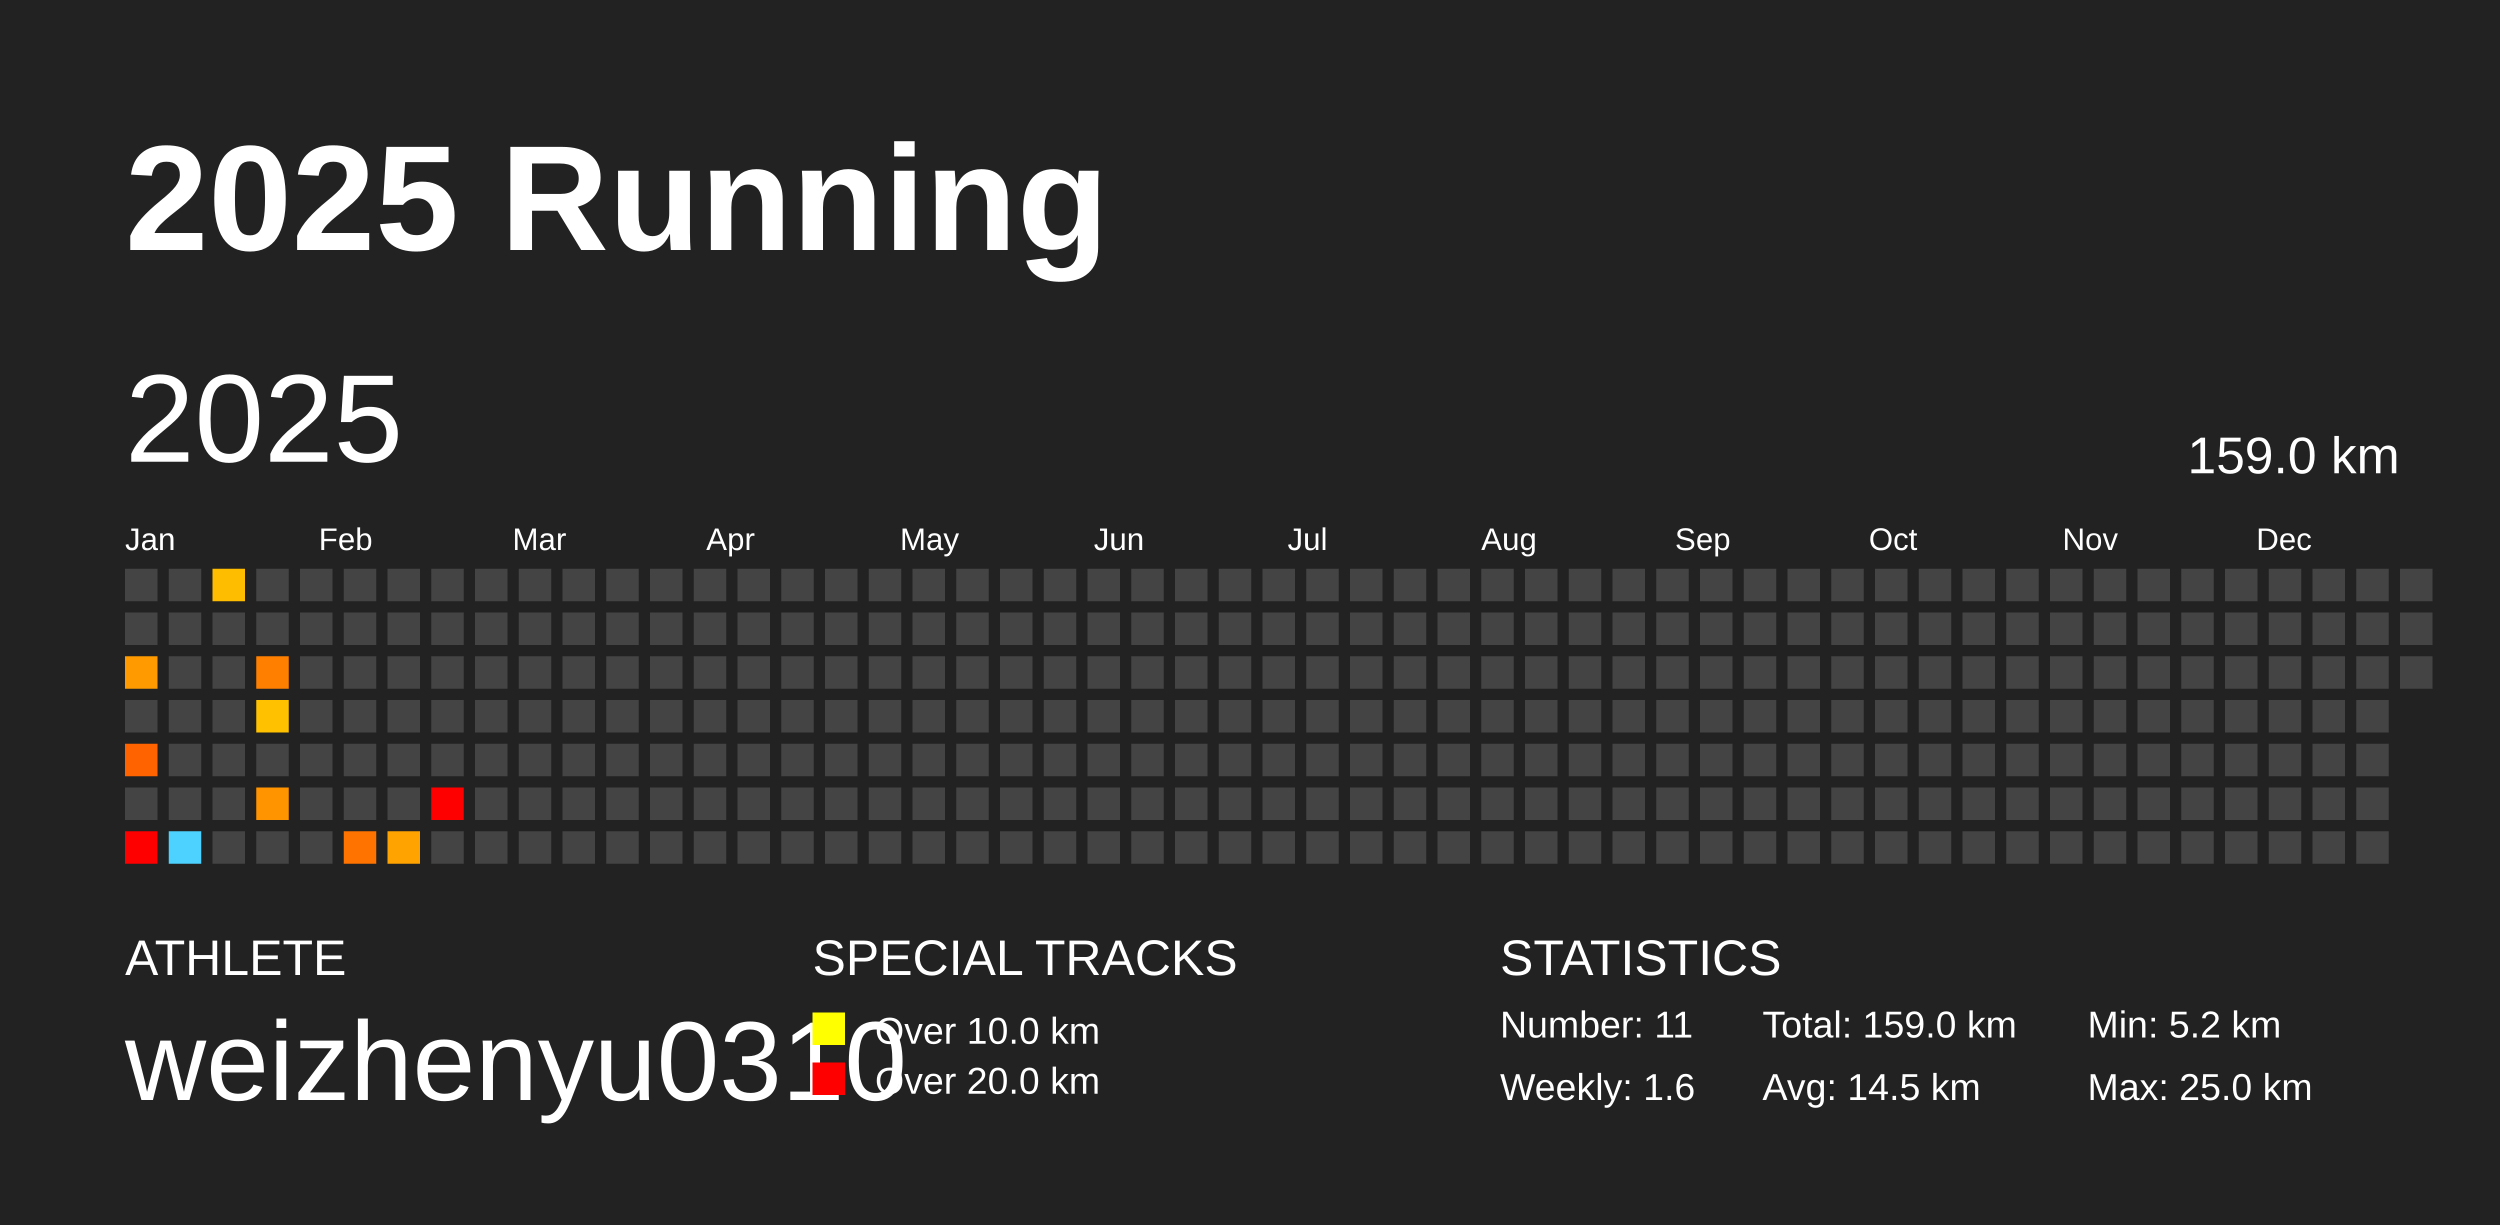
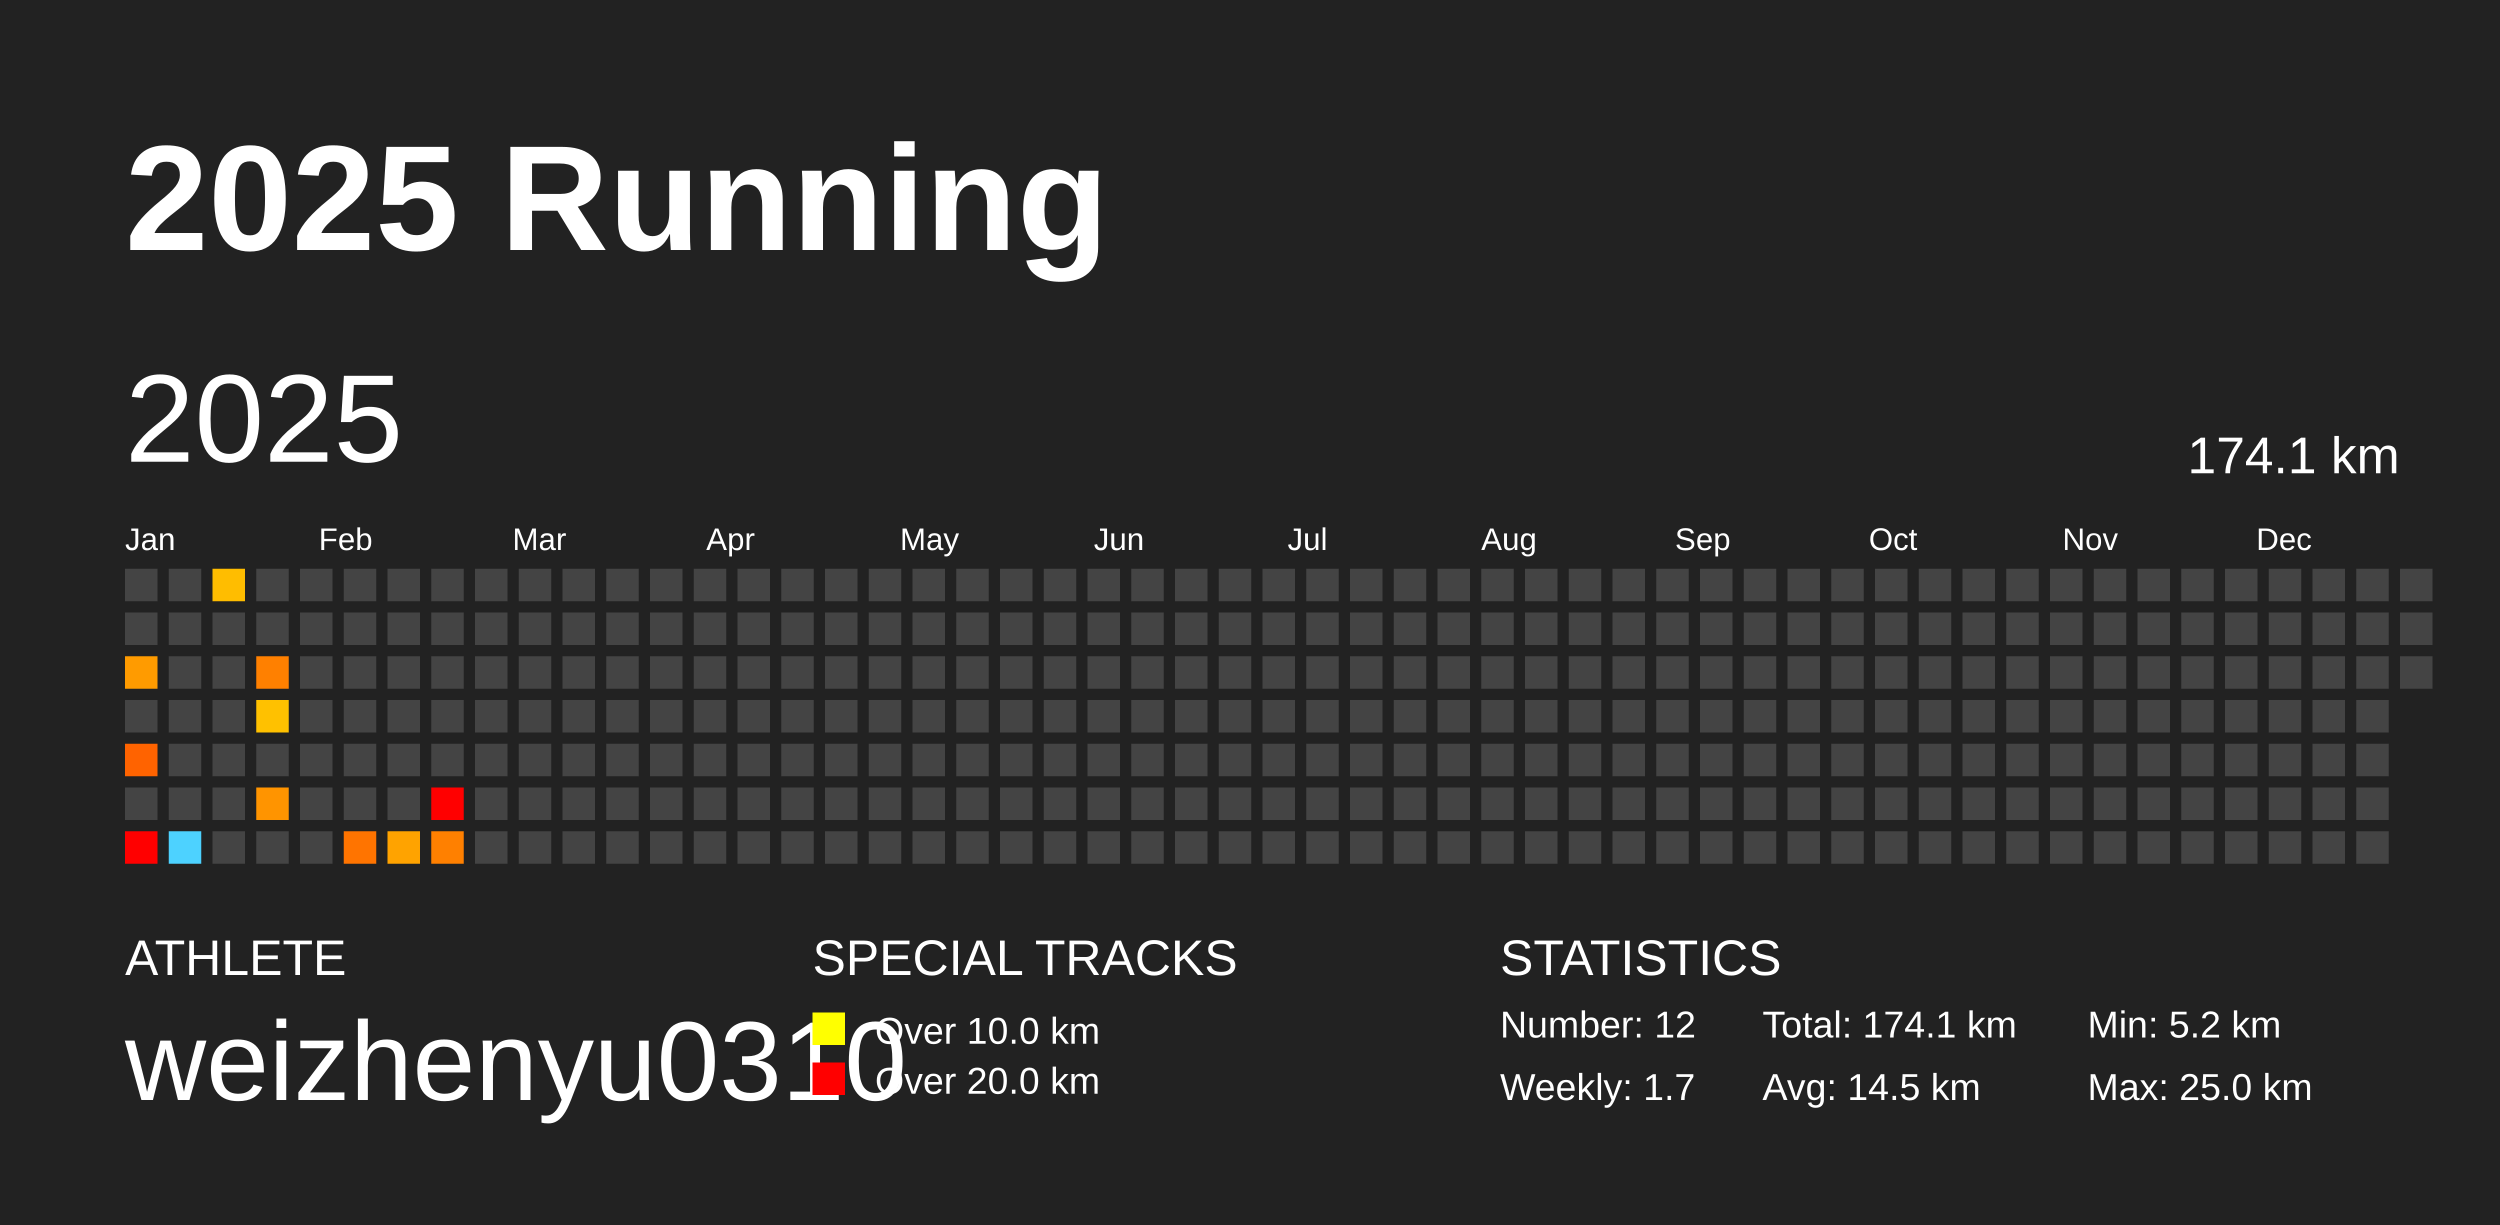
<svg xmlns="http://www.w3.org/2000/svg" baseProfile="full" height="98mm" version="1.1" viewBox="0,0,200,98" width="200mm">
  <defs />
  <rect fill="#222222" height="98" width="200" x="0" y="0" />
  <text fill="#FFFFFF" style="font-size:12px; font-family:Arial; font-weight:bold;" x="10" y="20">2025 Running</text>
  <text fill="#FFFFFF" style="font-size:4px; font-family:Arial" x="10" y="78">ATHLETE</text>
  <text fill="#FFFFFF" style="font-size:9px; font-family:Arial" x="10" y="88">weizhenyu0310</text>
  <text fill="#FFFFFF" style="font-size:4px; font-family:Arial" x="65" y="78">SPECIAL TRACKS</text>
  <rect fill="yellow" height="2.6" width="2.6" x="65" y="81" />
  <text fill="#FFFFFF" style="font-size:3px; font-family:Arial" x="70" y="83.5">Over 10.0 km</text>
  <rect fill="red" height="2.6" width="2.6" x="65" y="85" />
  <text fill="#FFFFFF" style="font-size:3px; font-family:Arial" x="70" y="87.5">Over 20.0 km</text>
  <text fill="#FFFFFF" style="font-size:4px; font-family:Arial" x="120" y="78">STATISTICS</text>
-   <text fill="#FFFFFF" style="font-size:3px; font-family:Arial" x="120" y="83">Number: 11</text>
-   <text fill="#FFFFFF" style="font-size:3px; font-family:Arial" x="120" y="88">Weekly: 1.6</text>
-   <text fill="#FFFFFF" style="font-size:3px; font-family:Arial" x="141" y="83">Total: 159.0 km</text>
+   <text fill="#FFFFFF" style="font-size:3px; font-family:Arial" x="120" y="83">Number: 12</text>
+   <text fill="#FFFFFF" style="font-size:3px; font-family:Arial" x="120" y="88">Weekly: 1.7</text>
+   <text fill="#FFFFFF" style="font-size:3px; font-family:Arial" x="141" y="83">Total: 174.1 km</text>
  <text fill="#FFFFFF" style="font-size:3px; font-family:Arial" x="141" y="88">Avg: 14.5 km</text>
  <text fill="#FFFFFF" style="font-size:3px; font-family:Arial" x="167" y="83">Min: 5.2 km</text>
  <text fill="#FFFFFF" style="font-size:3px; font-family:Arial" x="167" y="88">Max: 25.0 km</text>
  <text dominant-baseline="hanging" fill="#FFFFFF" style="font-size:10.0px; font-family:Arial;" x="10" y="30">2025</text>
-   <text dominant-baseline="hanging" fill="#FFFFFF" style="font-size:4.125px; font-family:Arial;" x="175" y="35">159.0 km</text>
+   <text dominant-baseline="hanging" fill="#FFFFFF" style="font-size:4.125px; font-family:Arial;" x="175" y="35">174.1 km</text>
  <text fill="#FFFFFF" style="font-size:2.5px; font-family:Arial" x="10.0" y="44">Jan</text>
  <text fill="#FFFFFF" style="font-size:2.5px; font-family:Arial" x="25.5" y="44">Feb</text>
  <text fill="#FFFFFF" style="font-size:2.5px; font-family:Arial" x="41.0" y="44">Mar</text>
  <text fill="#FFFFFF" style="font-size:2.5px; font-family:Arial" x="56.5" y="44">Apr</text>
  <text fill="#FFFFFF" style="font-size:2.5px; font-family:Arial" x="72.0" y="44">May</text>
  <text fill="#FFFFFF" style="font-size:2.5px; font-family:Arial" x="87.5" y="44">Jun</text>
  <text fill="#FFFFFF" style="font-size:2.5px; font-family:Arial" x="103.0" y="44">Jul</text>
  <text fill="#FFFFFF" style="font-size:2.5px; font-family:Arial" x="118.5" y="44">Aug</text>
  <text fill="#FFFFFF" style="font-size:2.5px; font-family:Arial" x="134.0" y="44">Sep</text>
  <text fill="#FFFFFF" style="font-size:2.5px; font-family:Arial" x="149.5" y="44">Oct</text>
  <text fill="#FFFFFF" style="font-size:2.5px; font-family:Arial" x="165.0" y="44">Nov</text>
  <text fill="#FFFFFF" style="font-size:2.5px; font-family:Arial" x="180.5" y="44">Dec</text>
  <rect fill="#444444" height="2.6" width="2.6" x="10.0" y="45.5" />
  <rect fill="#444444" height="2.6" width="2.6" x="10.0" y="49.0" />
  <rect fill="#ff9b00" height="2.6" width="2.6" x="10.0" y="52.5" />
  <rect fill="#444444" height="2.6" width="2.6" x="10.0" y="56.0" />
  <rect fill="#ff6300" height="2.6" width="2.6" x="10.0" y="59.5" />
  <rect fill="#444444" height="2.6" width="2.6" x="10.0" y="63.0" />
  <rect fill="red" height="2.6" width="2.6" x="10.0" y="66.5" />
  <rect fill="#444444" height="2.6" width="2.6" x="13.5" y="45.5" />
  <rect fill="#444444" height="2.6" width="2.6" x="13.5" y="49.0" />
  <rect fill="#444444" height="2.6" width="2.6" x="13.5" y="52.5" />
  <rect fill="#444444" height="2.6" width="2.6" x="13.5" y="56.0" />
  <rect fill="#444444" height="2.6" width="2.6" x="13.5" y="59.5" />
  <rect fill="#444444" height="2.6" width="2.6" x="13.5" y="63.0" />
  <rect fill="#4dd2ff" height="2.6" width="2.6" x="13.5" y="66.5" />
  <rect fill="#ffbd00" height="2.6" width="2.6" x="17.0" y="45.5" />
  <rect fill="#444444" height="2.6" width="2.6" x="17.0" y="49.0" />
  <rect fill="#444444" height="2.6" width="2.6" x="17.0" y="52.5" />
  <rect fill="#444444" height="2.6" width="2.6" x="17.0" y="56.0" />
  <rect fill="#444444" height="2.6" width="2.6" x="17.0" y="59.5" />
  <rect fill="#444444" height="2.6" width="2.6" x="17.0" y="63.0" />
  <rect fill="#444444" height="2.6" width="2.6" x="17.0" y="66.5" />
  <rect fill="#444444" height="2.6" width="2.6" x="20.5" y="45.5" />
  <rect fill="#444444" height="2.6" width="2.6" x="20.5" y="49.0" />
  <rect fill="#ff8000" height="2.6" width="2.6" x="20.5" y="52.5" />
  <rect fill="#ffc100" height="2.6" width="2.6" x="20.5" y="56.0" />
  <rect fill="#444444" height="2.6" width="2.6" x="20.5" y="59.5" />
  <rect fill="#ff9400" height="2.6" width="2.6" x="20.5" y="63.0" />
  <rect fill="#444444" height="2.6" width="2.6" x="20.5" y="66.5" />
  <rect fill="#444444" height="2.6" width="2.6" x="24.0" y="45.5" />
  <rect fill="#444444" height="2.6" width="2.6" x="24.0" y="49.0" />
  <rect fill="#444444" height="2.6" width="2.6" x="24.0" y="52.5" />
  <rect fill="#444444" height="2.6" width="2.6" x="24.0" y="56.0" />
  <rect fill="#444444" height="2.6" width="2.6" x="24.0" y="59.5" />
  <rect fill="#444444" height="2.6" width="2.6" x="24.0" y="63.0" />
  <rect fill="#444444" height="2.6" width="2.6" x="24.0" y="66.5" />
  <rect fill="#444444" height="2.6" width="2.6" x="27.5" y="45.5" />
  <rect fill="#444444" height="2.6" width="2.6" x="27.5" y="49.0" />
  <rect fill="#444444" height="2.6" width="2.6" x="27.5" y="52.5" />
  <rect fill="#444444" height="2.6" width="2.6" x="27.5" y="56.0" />
  <rect fill="#444444" height="2.6" width="2.6" x="27.5" y="59.5" />
  <rect fill="#444444" height="2.6" width="2.6" x="27.5" y="63.0" />
  <rect fill="#ff7400" height="2.6" width="2.6" x="27.5" y="66.5" />
  <rect fill="#444444" height="2.6" width="2.6" x="31.0" y="45.5" />
  <rect fill="#444444" height="2.6" width="2.6" x="31.0" y="49.0" />
  <rect fill="#444444" height="2.6" width="2.6" x="31.0" y="52.5" />
  <rect fill="#444444" height="2.6" width="2.6" x="31.0" y="56.0" />
  <rect fill="#444444" height="2.6" width="2.6" x="31.0" y="59.5" />
  <rect fill="#444444" height="2.6" width="2.6" x="31.0" y="63.0" />
  <rect fill="#ffa300" height="2.6" width="2.6" x="31.0" y="66.5" />
  <rect fill="#444444" height="2.6" width="2.6" x="34.5" y="45.5" />
  <rect fill="#444444" height="2.6" width="2.6" x="34.5" y="49.0" />
  <rect fill="#444444" height="2.6" width="2.6" x="34.5" y="52.5" />
  <rect fill="#444444" height="2.6" width="2.6" x="34.5" y="56.0" />
  <rect fill="#444444" height="2.6" width="2.6" x="34.5" y="59.5" />
  <rect fill="red" height="2.6" width="2.6" x="34.5" y="63.0" />
-   <rect fill="#444444" height="2.6" width="2.6" x="34.5" y="66.5" />
+   <rect fill="#ff8000" height="2.6" width="2.6" x="34.5" y="66.5" />
  <rect fill="#444444" height="2.6" width="2.6" x="38.0" y="45.5" />
  <rect fill="#444444" height="2.6" width="2.6" x="38.0" y="49.0" />
  <rect fill="#444444" height="2.6" width="2.6" x="38.0" y="52.5" />
  <rect fill="#444444" height="2.6" width="2.6" x="38.0" y="56.0" />
  <rect fill="#444444" height="2.6" width="2.6" x="38.0" y="59.5" />
  <rect fill="#444444" height="2.6" width="2.6" x="38.0" y="63.0" />
  <rect fill="#444444" height="2.6" width="2.6" x="38.0" y="66.5" />
  <rect fill="#444444" height="2.6" width="2.6" x="41.5" y="45.5" />
  <rect fill="#444444" height="2.6" width="2.6" x="41.5" y="49.0" />
  <rect fill="#444444" height="2.6" width="2.6" x="41.5" y="52.5" />
  <rect fill="#444444" height="2.6" width="2.6" x="41.5" y="56.0" />
  <rect fill="#444444" height="2.6" width="2.6" x="41.5" y="59.5" />
  <rect fill="#444444" height="2.6" width="2.6" x="41.5" y="63.0" />
  <rect fill="#444444" height="2.6" width="2.6" x="41.5" y="66.5" />
  <rect fill="#444444" height="2.6" width="2.6" x="45.0" y="45.5" />
  <rect fill="#444444" height="2.6" width="2.6" x="45.0" y="49.0" />
  <rect fill="#444444" height="2.6" width="2.6" x="45.0" y="52.5" />
  <rect fill="#444444" height="2.6" width="2.6" x="45.0" y="56.0" />
  <rect fill="#444444" height="2.6" width="2.6" x="45.0" y="59.5" />
  <rect fill="#444444" height="2.6" width="2.6" x="45.0" y="63.0" />
  <rect fill="#444444" height="2.6" width="2.6" x="45.0" y="66.5" />
  <rect fill="#444444" height="2.6" width="2.6" x="48.5" y="45.5" />
  <rect fill="#444444" height="2.6" width="2.6" x="48.5" y="49.0" />
  <rect fill="#444444" height="2.6" width="2.6" x="48.5" y="52.5" />
  <rect fill="#444444" height="2.6" width="2.6" x="48.5" y="56.0" />
  <rect fill="#444444" height="2.6" width="2.6" x="48.5" y="59.5" />
  <rect fill="#444444" height="2.6" width="2.6" x="48.5" y="63.0" />
  <rect fill="#444444" height="2.6" width="2.6" x="48.5" y="66.5" />
  <rect fill="#444444" height="2.6" width="2.6" x="52.0" y="45.5" />
  <rect fill="#444444" height="2.6" width="2.6" x="52.0" y="49.0" />
  <rect fill="#444444" height="2.6" width="2.6" x="52.0" y="52.5" />
  <rect fill="#444444" height="2.6" width="2.6" x="52.0" y="56.0" />
  <rect fill="#444444" height="2.6" width="2.6" x="52.0" y="59.5" />
  <rect fill="#444444" height="2.6" width="2.6" x="52.0" y="63.0" />
  <rect fill="#444444" height="2.6" width="2.6" x="52.0" y="66.5" />
  <rect fill="#444444" height="2.6" width="2.6" x="55.5" y="45.5" />
  <rect fill="#444444" height="2.6" width="2.6" x="55.5" y="49.0" />
  <rect fill="#444444" height="2.6" width="2.6" x="55.5" y="52.5" />
  <rect fill="#444444" height="2.6" width="2.6" x="55.5" y="56.0" />
  <rect fill="#444444" height="2.6" width="2.6" x="55.5" y="59.5" />
  <rect fill="#444444" height="2.6" width="2.6" x="55.5" y="63.0" />
  <rect fill="#444444" height="2.6" width="2.6" x="55.5" y="66.5" />
  <rect fill="#444444" height="2.6" width="2.6" x="59.0" y="45.5" />
  <rect fill="#444444" height="2.6" width="2.6" x="59.0" y="49.0" />
  <rect fill="#444444" height="2.6" width="2.6" x="59.0" y="52.5" />
  <rect fill="#444444" height="2.6" width="2.6" x="59.0" y="56.0" />
  <rect fill="#444444" height="2.6" width="2.6" x="59.0" y="59.5" />
  <rect fill="#444444" height="2.6" width="2.6" x="59.0" y="63.0" />
  <rect fill="#444444" height="2.6" width="2.6" x="59.0" y="66.5" />
  <rect fill="#444444" height="2.6" width="2.6" x="62.5" y="45.5" />
  <rect fill="#444444" height="2.6" width="2.6" x="62.5" y="49.0" />
  <rect fill="#444444" height="2.6" width="2.6" x="62.5" y="52.5" />
  <rect fill="#444444" height="2.6" width="2.6" x="62.5" y="56.0" />
  <rect fill="#444444" height="2.6" width="2.6" x="62.5" y="59.5" />
  <rect fill="#444444" height="2.6" width="2.6" x="62.5" y="63.0" />
  <rect fill="#444444" height="2.6" width="2.6" x="62.5" y="66.5" />
  <rect fill="#444444" height="2.6" width="2.6" x="66.0" y="45.5" />
  <rect fill="#444444" height="2.6" width="2.6" x="66.0" y="49.0" />
  <rect fill="#444444" height="2.6" width="2.6" x="66.0" y="52.5" />
  <rect fill="#444444" height="2.6" width="2.6" x="66.0" y="56.0" />
  <rect fill="#444444" height="2.6" width="2.6" x="66.0" y="59.5" />
  <rect fill="#444444" height="2.6" width="2.6" x="66.0" y="63.0" />
  <rect fill="#444444" height="2.6" width="2.6" x="66.0" y="66.5" />
  <rect fill="#444444" height="2.6" width="2.6" x="69.5" y="45.5" />
  <rect fill="#444444" height="2.6" width="2.6" x="69.5" y="49.0" />
  <rect fill="#444444" height="2.6" width="2.6" x="69.5" y="52.5" />
  <rect fill="#444444" height="2.6" width="2.6" x="69.5" y="56.0" />
  <rect fill="#444444" height="2.6" width="2.6" x="69.5" y="59.5" />
  <rect fill="#444444" height="2.6" width="2.6" x="69.5" y="63.0" />
  <rect fill="#444444" height="2.6" width="2.6" x="69.5" y="66.5" />
  <rect fill="#444444" height="2.6" width="2.6" x="73.0" y="45.5" />
  <rect fill="#444444" height="2.6" width="2.6" x="73.0" y="49.0" />
  <rect fill="#444444" height="2.6" width="2.6" x="73.0" y="52.5" />
  <rect fill="#444444" height="2.6" width="2.6" x="73.0" y="56.0" />
  <rect fill="#444444" height="2.6" width="2.6" x="73.0" y="59.5" />
  <rect fill="#444444" height="2.6" width="2.6" x="73.0" y="63.0" />
  <rect fill="#444444" height="2.6" width="2.6" x="73.0" y="66.5" />
  <rect fill="#444444" height="2.6" width="2.6" x="76.5" y="45.5" />
  <rect fill="#444444" height="2.6" width="2.6" x="76.5" y="49.0" />
  <rect fill="#444444" height="2.6" width="2.6" x="76.5" y="52.5" />
  <rect fill="#444444" height="2.6" width="2.6" x="76.5" y="56.0" />
  <rect fill="#444444" height="2.6" width="2.6" x="76.5" y="59.5" />
  <rect fill="#444444" height="2.6" width="2.6" x="76.5" y="63.0" />
  <rect fill="#444444" height="2.6" width="2.6" x="76.5" y="66.5" />
  <rect fill="#444444" height="2.6" width="2.6" x="80.0" y="45.5" />
  <rect fill="#444444" height="2.6" width="2.6" x="80.0" y="49.0" />
  <rect fill="#444444" height="2.6" width="2.6" x="80.0" y="52.5" />
  <rect fill="#444444" height="2.6" width="2.6" x="80.0" y="56.0" />
  <rect fill="#444444" height="2.6" width="2.6" x="80.0" y="59.5" />
  <rect fill="#444444" height="2.6" width="2.6" x="80.0" y="63.0" />
  <rect fill="#444444" height="2.6" width="2.6" x="80.0" y="66.5" />
  <rect fill="#444444" height="2.6" width="2.6" x="83.5" y="45.5" />
  <rect fill="#444444" height="2.6" width="2.6" x="83.5" y="49.0" />
  <rect fill="#444444" height="2.6" width="2.6" x="83.5" y="52.5" />
  <rect fill="#444444" height="2.6" width="2.6" x="83.5" y="56.0" />
  <rect fill="#444444" height="2.6" width="2.6" x="83.5" y="59.5" />
  <rect fill="#444444" height="2.6" width="2.6" x="83.5" y="63.0" />
  <rect fill="#444444" height="2.6" width="2.6" x="83.5" y="66.5" />
  <rect fill="#444444" height="2.6" width="2.6" x="87.0" y="45.5" />
  <rect fill="#444444" height="2.6" width="2.6" x="87.0" y="49.0" />
  <rect fill="#444444" height="2.6" width="2.6" x="87.0" y="52.5" />
  <rect fill="#444444" height="2.6" width="2.6" x="87.0" y="56.0" />
  <rect fill="#444444" height="2.6" width="2.6" x="87.0" y="59.5" />
  <rect fill="#444444" height="2.6" width="2.6" x="87.0" y="63.0" />
  <rect fill="#444444" height="2.6" width="2.6" x="87.0" y="66.5" />
  <rect fill="#444444" height="2.6" width="2.6" x="90.5" y="45.5" />
  <rect fill="#444444" height="2.6" width="2.6" x="90.5" y="49.0" />
  <rect fill="#444444" height="2.6" width="2.6" x="90.5" y="52.5" />
  <rect fill="#444444" height="2.6" width="2.6" x="90.5" y="56.0" />
  <rect fill="#444444" height="2.6" width="2.6" x="90.5" y="59.5" />
  <rect fill="#444444" height="2.6" width="2.6" x="90.5" y="63.0" />
  <rect fill="#444444" height="2.6" width="2.6" x="90.5" y="66.5" />
  <rect fill="#444444" height="2.6" width="2.6" x="94.0" y="45.5" />
  <rect fill="#444444" height="2.6" width="2.6" x="94.0" y="49.0" />
  <rect fill="#444444" height="2.6" width="2.6" x="94.0" y="52.5" />
  <rect fill="#444444" height="2.6" width="2.6" x="94.0" y="56.0" />
  <rect fill="#444444" height="2.6" width="2.6" x="94.0" y="59.5" />
  <rect fill="#444444" height="2.6" width="2.6" x="94.0" y="63.0" />
  <rect fill="#444444" height="2.6" width="2.6" x="94.0" y="66.5" />
  <rect fill="#444444" height="2.6" width="2.6" x="97.5" y="45.5" />
  <rect fill="#444444" height="2.6" width="2.6" x="97.5" y="49.0" />
  <rect fill="#444444" height="2.6" width="2.6" x="97.5" y="52.5" />
  <rect fill="#444444" height="2.6" width="2.6" x="97.5" y="56.0" />
  <rect fill="#444444" height="2.6" width="2.6" x="97.5" y="59.5" />
  <rect fill="#444444" height="2.6" width="2.6" x="97.5" y="63.0" />
  <rect fill="#444444" height="2.6" width="2.6" x="97.5" y="66.5" />
  <rect fill="#444444" height="2.6" width="2.6" x="101.0" y="45.5" />
  <rect fill="#444444" height="2.6" width="2.6" x="101.0" y="49.0" />
  <rect fill="#444444" height="2.6" width="2.6" x="101.0" y="52.5" />
  <rect fill="#444444" height="2.6" width="2.6" x="101.0" y="56.0" />
  <rect fill="#444444" height="2.6" width="2.6" x="101.0" y="59.5" />
  <rect fill="#444444" height="2.6" width="2.6" x="101.0" y="63.0" />
  <rect fill="#444444" height="2.6" width="2.6" x="101.0" y="66.5" />
  <rect fill="#444444" height="2.6" width="2.6" x="104.5" y="45.5" />
  <rect fill="#444444" height="2.6" width="2.6" x="104.5" y="49.0" />
  <rect fill="#444444" height="2.6" width="2.6" x="104.5" y="52.5" />
  <rect fill="#444444" height="2.6" width="2.6" x="104.5" y="56.0" />
  <rect fill="#444444" height="2.6" width="2.6" x="104.5" y="59.5" />
  <rect fill="#444444" height="2.6" width="2.6" x="104.5" y="63.0" />
  <rect fill="#444444" height="2.6" width="2.6" x="104.5" y="66.5" />
  <rect fill="#444444" height="2.6" width="2.6" x="108.0" y="45.5" />
  <rect fill="#444444" height="2.6" width="2.6" x="108.0" y="49.0" />
  <rect fill="#444444" height="2.6" width="2.6" x="108.0" y="52.5" />
  <rect fill="#444444" height="2.6" width="2.6" x="108.0" y="56.0" />
  <rect fill="#444444" height="2.6" width="2.6" x="108.0" y="59.5" />
  <rect fill="#444444" height="2.6" width="2.6" x="108.0" y="63.0" />
  <rect fill="#444444" height="2.6" width="2.6" x="108.0" y="66.5" />
  <rect fill="#444444" height="2.6" width="2.6" x="111.5" y="45.5" />
  <rect fill="#444444" height="2.6" width="2.6" x="111.5" y="49.0" />
  <rect fill="#444444" height="2.6" width="2.6" x="111.5" y="52.5" />
  <rect fill="#444444" height="2.6" width="2.6" x="111.5" y="56.0" />
  <rect fill="#444444" height="2.6" width="2.6" x="111.5" y="59.5" />
  <rect fill="#444444" height="2.6" width="2.6" x="111.5" y="63.0" />
  <rect fill="#444444" height="2.6" width="2.6" x="111.5" y="66.5" />
  <rect fill="#444444" height="2.6" width="2.6" x="115.0" y="45.5" />
  <rect fill="#444444" height="2.6" width="2.6" x="115.0" y="49.0" />
  <rect fill="#444444" height="2.6" width="2.6" x="115.0" y="52.5" />
  <rect fill="#444444" height="2.6" width="2.6" x="115.0" y="56.0" />
  <rect fill="#444444" height="2.6" width="2.6" x="115.0" y="59.5" />
  <rect fill="#444444" height="2.6" width="2.6" x="115.0" y="63.0" />
  <rect fill="#444444" height="2.6" width="2.6" x="115.0" y="66.5" />
  <rect fill="#444444" height="2.6" width="2.6" x="118.5" y="45.5" />
  <rect fill="#444444" height="2.6" width="2.6" x="118.5" y="49.0" />
  <rect fill="#444444" height="2.6" width="2.6" x="118.5" y="52.5" />
  <rect fill="#444444" height="2.6" width="2.6" x="118.5" y="56.0" />
  <rect fill="#444444" height="2.6" width="2.6" x="118.5" y="59.5" />
  <rect fill="#444444" height="2.6" width="2.6" x="118.5" y="63.0" />
  <rect fill="#444444" height="2.6" width="2.6" x="118.5" y="66.5" />
  <rect fill="#444444" height="2.6" width="2.6" x="122.0" y="45.5" />
  <rect fill="#444444" height="2.6" width="2.6" x="122.0" y="49.0" />
  <rect fill="#444444" height="2.6" width="2.6" x="122.0" y="52.5" />
  <rect fill="#444444" height="2.6" width="2.6" x="122.0" y="56.0" />
  <rect fill="#444444" height="2.6" width="2.6" x="122.0" y="59.5" />
  <rect fill="#444444" height="2.6" width="2.6" x="122.0" y="63.0" />
  <rect fill="#444444" height="2.6" width="2.6" x="122.0" y="66.5" />
  <rect fill="#444444" height="2.6" width="2.6" x="125.5" y="45.5" />
  <rect fill="#444444" height="2.6" width="2.6" x="125.5" y="49.0" />
  <rect fill="#444444" height="2.6" width="2.6" x="125.5" y="52.5" />
  <rect fill="#444444" height="2.6" width="2.6" x="125.5" y="56.0" />
  <rect fill="#444444" height="2.6" width="2.6" x="125.5" y="59.5" />
  <rect fill="#444444" height="2.6" width="2.6" x="125.5" y="63.0" />
  <rect fill="#444444" height="2.6" width="2.6" x="125.5" y="66.5" />
  <rect fill="#444444" height="2.6" width="2.6" x="129.0" y="45.5" />
  <rect fill="#444444" height="2.6" width="2.6" x="129.0" y="49.0" />
  <rect fill="#444444" height="2.6" width="2.6" x="129.0" y="52.5" />
  <rect fill="#444444" height="2.6" width="2.6" x="129.0" y="56.0" />
  <rect fill="#444444" height="2.6" width="2.6" x="129.0" y="59.5" />
  <rect fill="#444444" height="2.6" width="2.6" x="129.0" y="63.0" />
  <rect fill="#444444" height="2.6" width="2.6" x="129.0" y="66.5" />
  <rect fill="#444444" height="2.6" width="2.6" x="132.5" y="45.5" />
  <rect fill="#444444" height="2.6" width="2.6" x="132.5" y="49.0" />
  <rect fill="#444444" height="2.6" width="2.6" x="132.5" y="52.5" />
  <rect fill="#444444" height="2.6" width="2.6" x="132.5" y="56.0" />
  <rect fill="#444444" height="2.6" width="2.6" x="132.5" y="59.5" />
  <rect fill="#444444" height="2.6" width="2.6" x="132.5" y="63.0" />
  <rect fill="#444444" height="2.6" width="2.6" x="132.5" y="66.5" />
  <rect fill="#444444" height="2.6" width="2.6" x="136.0" y="45.5" />
  <rect fill="#444444" height="2.6" width="2.6" x="136.0" y="49.0" />
  <rect fill="#444444" height="2.6" width="2.6" x="136.0" y="52.5" />
  <rect fill="#444444" height="2.6" width="2.6" x="136.0" y="56.0" />
  <rect fill="#444444" height="2.6" width="2.6" x="136.0" y="59.5" />
  <rect fill="#444444" height="2.6" width="2.6" x="136.0" y="63.0" />
  <rect fill="#444444" height="2.6" width="2.6" x="136.0" y="66.5" />
  <rect fill="#444444" height="2.6" width="2.6" x="139.5" y="45.5" />
  <rect fill="#444444" height="2.6" width="2.6" x="139.5" y="49.0" />
  <rect fill="#444444" height="2.6" width="2.6" x="139.5" y="52.5" />
  <rect fill="#444444" height="2.6" width="2.6" x="139.5" y="56.0" />
  <rect fill="#444444" height="2.6" width="2.6" x="139.5" y="59.5" />
  <rect fill="#444444" height="2.6" width="2.6" x="139.5" y="63.0" />
  <rect fill="#444444" height="2.6" width="2.6" x="139.5" y="66.5" />
  <rect fill="#444444" height="2.6" width="2.6" x="143.0" y="45.5" />
  <rect fill="#444444" height="2.6" width="2.6" x="143.0" y="49.0" />
  <rect fill="#444444" height="2.6" width="2.6" x="143.0" y="52.5" />
  <rect fill="#444444" height="2.6" width="2.6" x="143.0" y="56.0" />
  <rect fill="#444444" height="2.6" width="2.6" x="143.0" y="59.5" />
  <rect fill="#444444" height="2.6" width="2.6" x="143.0" y="63.0" />
  <rect fill="#444444" height="2.6" width="2.6" x="143.0" y="66.5" />
  <rect fill="#444444" height="2.6" width="2.6" x="146.5" y="45.5" />
  <rect fill="#444444" height="2.6" width="2.6" x="146.5" y="49.0" />
  <rect fill="#444444" height="2.6" width="2.6" x="146.5" y="52.5" />
  <rect fill="#444444" height="2.6" width="2.6" x="146.5" y="56.0" />
  <rect fill="#444444" height="2.6" width="2.6" x="146.5" y="59.5" />
  <rect fill="#444444" height="2.6" width="2.6" x="146.5" y="63.0" />
  <rect fill="#444444" height="2.6" width="2.6" x="146.5" y="66.5" />
  <rect fill="#444444" height="2.6" width="2.6" x="150.0" y="45.5" />
  <rect fill="#444444" height="2.6" width="2.6" x="150.0" y="49.0" />
  <rect fill="#444444" height="2.6" width="2.6" x="150.0" y="52.5" />
  <rect fill="#444444" height="2.6" width="2.6" x="150.0" y="56.0" />
  <rect fill="#444444" height="2.6" width="2.6" x="150.0" y="59.5" />
  <rect fill="#444444" height="2.6" width="2.6" x="150.0" y="63.0" />
  <rect fill="#444444" height="2.6" width="2.6" x="150.0" y="66.5" />
  <rect fill="#444444" height="2.6" width="2.6" x="153.5" y="45.5" />
  <rect fill="#444444" height="2.6" width="2.6" x="153.5" y="49.0" />
  <rect fill="#444444" height="2.6" width="2.6" x="153.5" y="52.5" />
  <rect fill="#444444" height="2.6" width="2.6" x="153.5" y="56.0" />
  <rect fill="#444444" height="2.6" width="2.6" x="153.5" y="59.5" />
  <rect fill="#444444" height="2.6" width="2.6" x="153.5" y="63.0" />
  <rect fill="#444444" height="2.6" width="2.6" x="153.5" y="66.5" />
  <rect fill="#444444" height="2.6" width="2.6" x="157.0" y="45.5" />
  <rect fill="#444444" height="2.6" width="2.6" x="157.0" y="49.0" />
  <rect fill="#444444" height="2.6" width="2.6" x="157.0" y="52.5" />
  <rect fill="#444444" height="2.6" width="2.6" x="157.0" y="56.0" />
  <rect fill="#444444" height="2.6" width="2.6" x="157.0" y="59.5" />
  <rect fill="#444444" height="2.6" width="2.6" x="157.0" y="63.0" />
  <rect fill="#444444" height="2.6" width="2.6" x="157.0" y="66.5" />
  <rect fill="#444444" height="2.6" width="2.6" x="160.5" y="45.5" />
  <rect fill="#444444" height="2.6" width="2.6" x="160.5" y="49.0" />
  <rect fill="#444444" height="2.6" width="2.6" x="160.5" y="52.5" />
  <rect fill="#444444" height="2.6" width="2.6" x="160.5" y="56.0" />
  <rect fill="#444444" height="2.6" width="2.6" x="160.5" y="59.5" />
  <rect fill="#444444" height="2.6" width="2.6" x="160.5" y="63.0" />
  <rect fill="#444444" height="2.6" width="2.6" x="160.5" y="66.5" />
  <rect fill="#444444" height="2.6" width="2.6" x="164.0" y="45.5" />
  <rect fill="#444444" height="2.6" width="2.6" x="164.0" y="49.0" />
  <rect fill="#444444" height="2.6" width="2.6" x="164.0" y="52.5" />
  <rect fill="#444444" height="2.6" width="2.6" x="164.0" y="56.0" />
  <rect fill="#444444" height="2.6" width="2.6" x="164.0" y="59.5" />
  <rect fill="#444444" height="2.6" width="2.6" x="164.0" y="63.0" />
  <rect fill="#444444" height="2.6" width="2.6" x="164.0" y="66.5" />
  <rect fill="#444444" height="2.6" width="2.6" x="167.5" y="45.5" />
  <rect fill="#444444" height="2.6" width="2.6" x="167.5" y="49.0" />
  <rect fill="#444444" height="2.6" width="2.6" x="167.5" y="52.5" />
  <rect fill="#444444" height="2.6" width="2.6" x="167.5" y="56.0" />
  <rect fill="#444444" height="2.6" width="2.6" x="167.5" y="59.5" />
  <rect fill="#444444" height="2.6" width="2.6" x="167.5" y="63.0" />
  <rect fill="#444444" height="2.6" width="2.6" x="167.5" y="66.5" />
  <rect fill="#444444" height="2.6" width="2.6" x="171.0" y="45.5" />
  <rect fill="#444444" height="2.6" width="2.6" x="171.0" y="49.0" />
  <rect fill="#444444" height="2.6" width="2.6" x="171.0" y="52.5" />
  <rect fill="#444444" height="2.6" width="2.6" x="171.0" y="56.0" />
  <rect fill="#444444" height="2.6" width="2.6" x="171.0" y="59.5" />
  <rect fill="#444444" height="2.6" width="2.6" x="171.0" y="63.0" />
  <rect fill="#444444" height="2.6" width="2.6" x="171.0" y="66.5" />
  <rect fill="#444444" height="2.6" width="2.6" x="174.5" y="45.5" />
  <rect fill="#444444" height="2.6" width="2.6" x="174.5" y="49.0" />
  <rect fill="#444444" height="2.6" width="2.6" x="174.5" y="52.5" />
  <rect fill="#444444" height="2.6" width="2.6" x="174.5" y="56.0" />
  <rect fill="#444444" height="2.6" width="2.6" x="174.5" y="59.5" />
  <rect fill="#444444" height="2.6" width="2.6" x="174.5" y="63.0" />
  <rect fill="#444444" height="2.6" width="2.6" x="174.5" y="66.5" />
  <rect fill="#444444" height="2.6" width="2.6" x="178.0" y="45.5" />
  <rect fill="#444444" height="2.6" width="2.6" x="178.0" y="49.0" />
  <rect fill="#444444" height="2.6" width="2.6" x="178.0" y="52.5" />
  <rect fill="#444444" height="2.6" width="2.6" x="178.0" y="56.0" />
  <rect fill="#444444" height="2.6" width="2.6" x="178.0" y="59.5" />
  <rect fill="#444444" height="2.6" width="2.6" x="178.0" y="63.0" />
  <rect fill="#444444" height="2.6" width="2.6" x="178.0" y="66.5" />
  <rect fill="#444444" height="2.6" width="2.6" x="181.5" y="45.5" />
  <rect fill="#444444" height="2.6" width="2.6" x="181.5" y="49.0" />
  <rect fill="#444444" height="2.6" width="2.6" x="181.5" y="52.5" />
  <rect fill="#444444" height="2.6" width="2.6" x="181.5" y="56.0" />
  <rect fill="#444444" height="2.6" width="2.6" x="181.5" y="59.5" />
  <rect fill="#444444" height="2.6" width="2.6" x="181.5" y="63.0" />
  <rect fill="#444444" height="2.6" width="2.6" x="181.5" y="66.5" />
  <rect fill="#444444" height="2.6" width="2.6" x="185.0" y="45.5" />
  <rect fill="#444444" height="2.6" width="2.6" x="185.0" y="49.0" />
  <rect fill="#444444" height="2.6" width="2.6" x="185.0" y="52.5" />
  <rect fill="#444444" height="2.6" width="2.6" x="185.0" y="56.0" />
  <rect fill="#444444" height="2.6" width="2.6" x="185.0" y="59.5" />
  <rect fill="#444444" height="2.6" width="2.6" x="185.0" y="63.0" />
  <rect fill="#444444" height="2.6" width="2.6" x="185.0" y="66.5" />
  <rect fill="#444444" height="2.6" width="2.6" x="188.5" y="45.5" />
  <rect fill="#444444" height="2.6" width="2.6" x="188.5" y="49.0" />
  <rect fill="#444444" height="2.6" width="2.6" x="188.5" y="52.5" />
  <rect fill="#444444" height="2.6" width="2.6" x="188.5" y="56.0" />
  <rect fill="#444444" height="2.6" width="2.6" x="188.5" y="59.5" />
  <rect fill="#444444" height="2.6" width="2.6" x="188.5" y="63.0" />
  <rect fill="#444444" height="2.6" width="2.6" x="188.5" y="66.5" />
  <rect fill="#444444" height="2.6" width="2.6" x="192.0" y="45.5" />
  <rect fill="#444444" height="2.6" width="2.6" x="192.0" y="49.0" />
  <rect fill="#444444" height="2.6" width="2.6" x="192.0" y="52.5" />
</svg>
